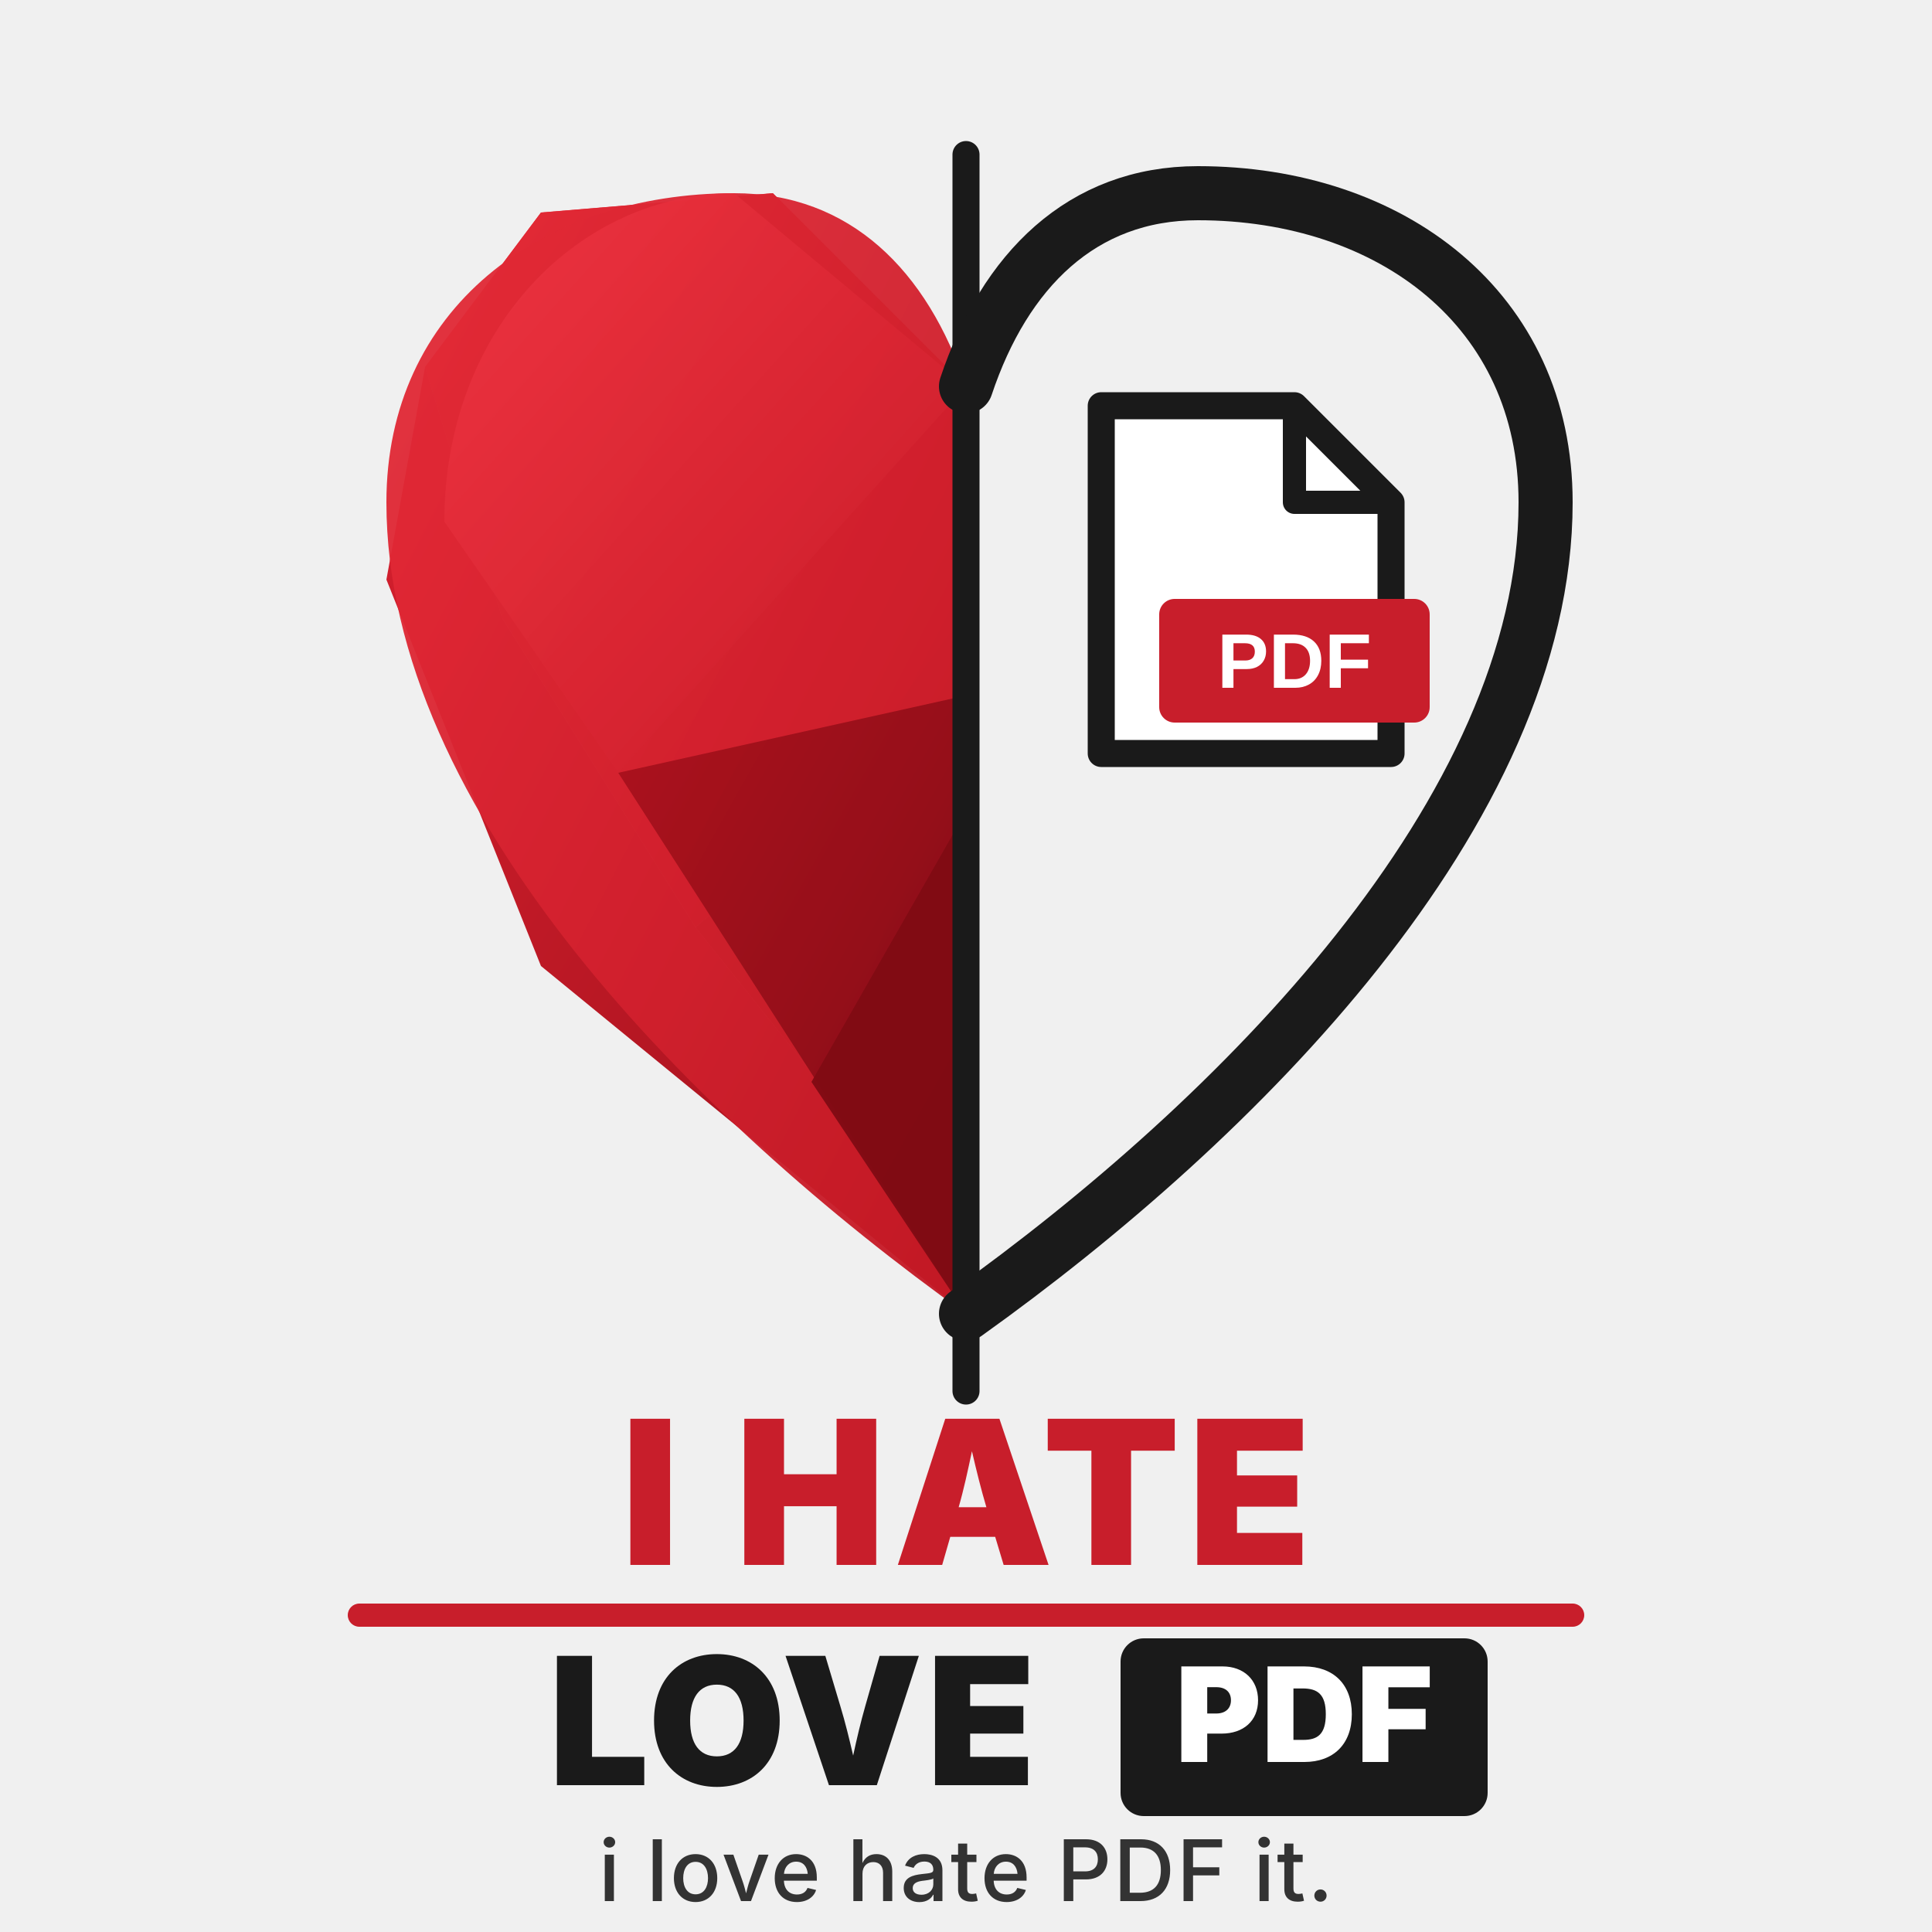
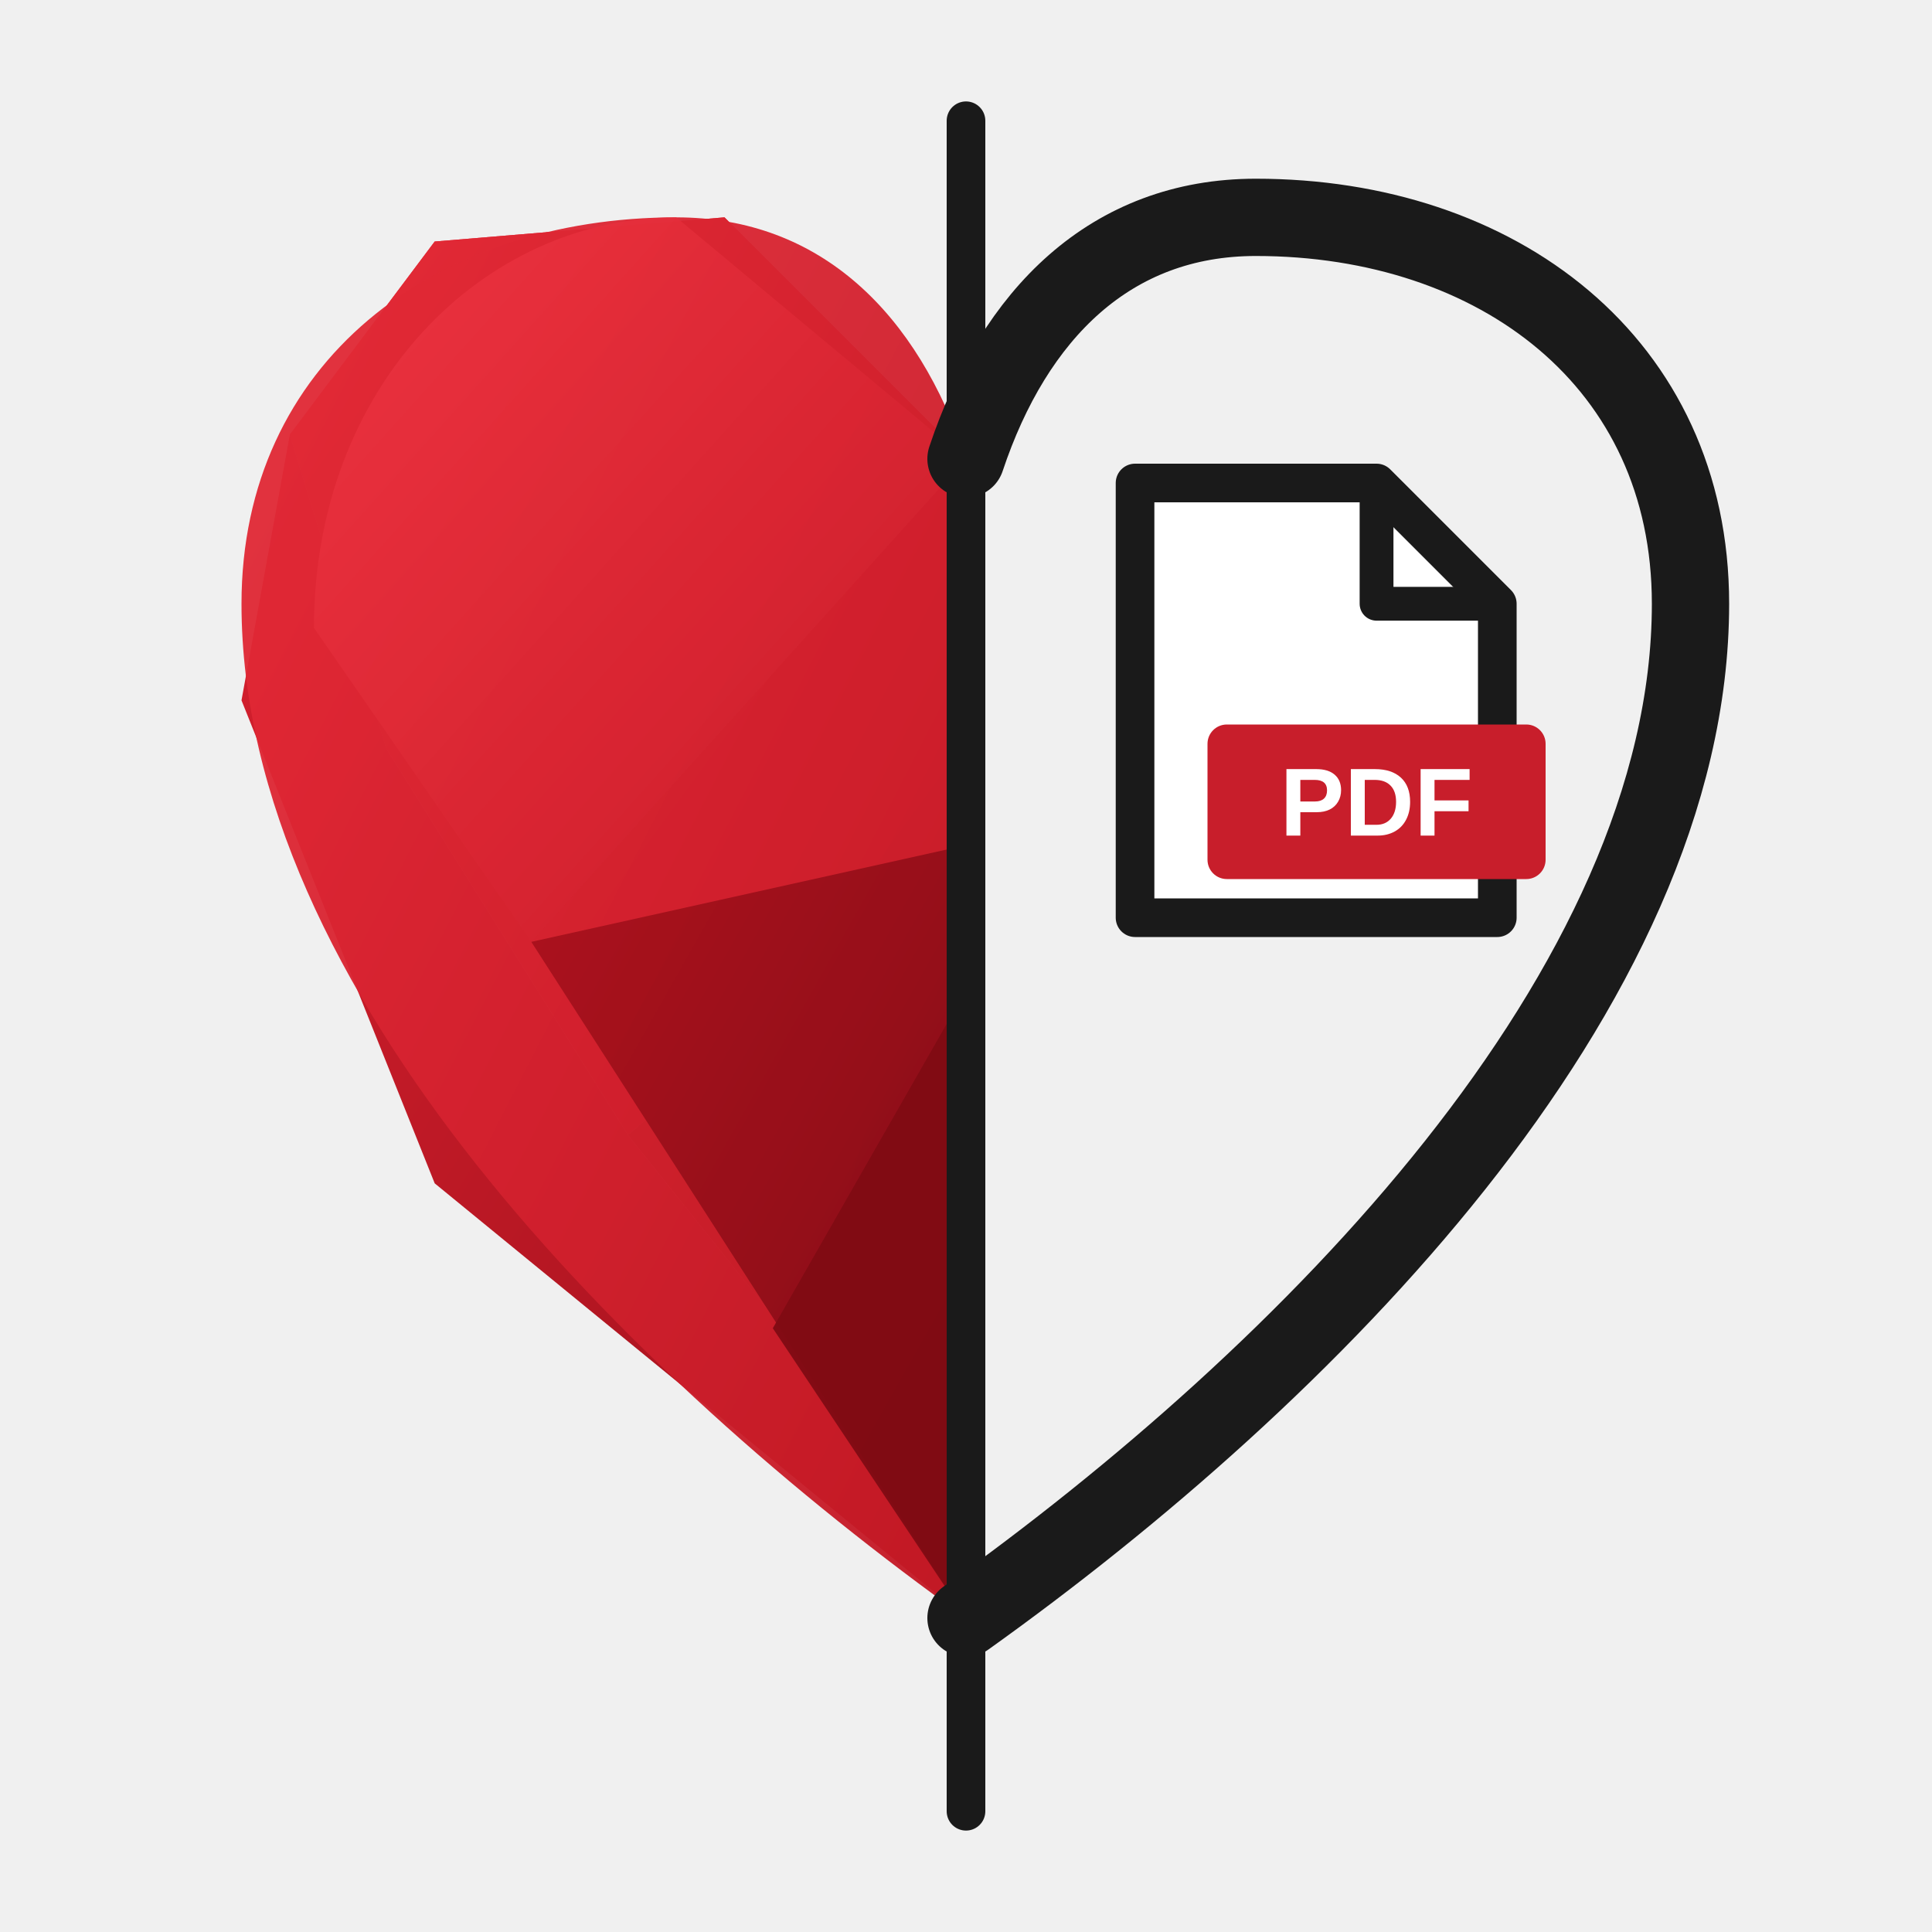
- <svg xmlns="http://www.w3.org/2000/svg" viewBox="0 0 500 500" width="100%" height="100%">
+ <svg xmlns="http://www.w3.org/2000/svg" viewBox="0 0 400 400" width="100%" height="100%">
  <defs>
    <linearGradient id="facet1" x1="0%" y1="0%" x2="100%" y2="100%">
      <stop offset="0%" stop-color="#E52B37" />
      <stop offset="100%" stop-color="#C21825" />
    </linearGradient>
    <linearGradient id="facet2" x1="0%" y1="0%" x2="100%" y2="100%">
      <stop offset="0%" stop-color="#A8101C" />
      <stop offset="100%" stop-color="#7A0A13" />
    </linearGradient>
    <linearGradient id="facet3" x1="0%" y1="0%" x2="100%" y2="100%">
      <stop offset="0%" stop-color="#D6202E" />
      <stop offset="100%" stop-color="#9E101B" />
    </linearGradient>
    <linearGradient id="facet4" x1="0%" y1="0%" x2="100%" y2="100%">
      <stop offset="0%" stop-color="#F03542" />
      <stop offset="100%" stop-color="#C81A27" />
    </linearGradient>
  </defs>
-   <g transform="translate(50, 20)">
+   <g transform="translate(0, 15)">
    <polygon points="200,80 150,30 90,35 60,75 80,140 200,80" fill="url(#facet4)" />
    <polygon points="60,75 90,35 150,30 200,80 200,160 130,220 80,140" fill="url(#facet1)" />
    <polygon points="200,80 200,160 130,220 170,270 200,320 200,160" fill="url(#facet2)" />
    <polygon points="130,220 80,140 60,75 50,130 90,230 200,320 170,270" fill="url(#facet3)" />
    <path d="M 200,320 C 130,270 50,190 50,110 C 50,60 90,30 140,30 C 170,30 190,50 200,80 Z" fill="url(#facet1)" opacity="0.95" />
    <path d="M 200,80 L 140,30 C 100,30 65,65 65,115 L 110,180 Z" fill="url(#facet4)" opacity="0.85" />
    <path d="M 200,320 L 110,180 L 200,160 Z" fill="url(#facet2)" opacity="0.9" />
    <path d="M 200,320 L 160,260 L 200,190 Z" fill="#800A13" opacity="0.95" />
-     <line x1="200" y1="20" x2="200" y2="340" stroke="#1A1A1A" stroke-width="7" stroke-linecap="round" />
-     <path d="M 200,80 C 210,50 230,30 260,30 C 310,30 350,60 350,110 C 350,190 270,270 200,320" fill="none" stroke="#1A1A1A" stroke-width="14" stroke-linecap="round" stroke-linejoin="round" />
+     <line x1="200" y1="10" x2="200" y2="360" stroke="#1A1A1A" stroke-width="8" stroke-linecap="round" />
+     <path d="M 200,80 C 210,50 230,30 260,30 C 310,30 350,60 350,110 C 350,190 270,270 200,320" fill="none" stroke="#1A1A1A" stroke-width="16" stroke-linecap="round" stroke-linejoin="round" />
    <g transform="translate(225, 75)">
-       <path d="M 10,10 L 60,10 L 85,35 L 85,100 L 10,100 Z" fill="#FFFFFF" stroke="#1A1A1A" stroke-width="7" stroke-linejoin="round" />
-       <path d="M 60,10 L 60,35 L 85,35" fill="none" stroke="#1A1A1A" stroke-width="6" stroke-linejoin="round" />
+       <path d="M 10,10 L 60,10 L 85,35 L 85,100 L 10,100 Z" fill="#FFFFFF" stroke="#1A1A1A" stroke-width="8" stroke-linejoin="round" />
+       <path d="M 60,10 L 60,35 L 85,35" fill="none" stroke="#1A1A1A" stroke-width="7" stroke-linejoin="round" />
      <rect x="25" y="60" width="70" height="32" rx="4" fill="#C81E2B" />
      <text x="60" y="83" font-family="'Helvetica Neue', Arial, sans-serif" font-weight="900" font-size="20" fill="#FFFFFF" text-anchor="middle">PDF</text>
    </g>
  </g>
-   <text x="250" y="405" font-family="'Inter', 'Arial Black', sans-serif" font-weight="900" font-size="52" fill="#C81E2B" text-anchor="middle" letter-spacing="2">
-     I HATE
-   </text>
-   <rect x="90" y="415" width="320" height="6" fill="#C81E2B" rx="3" />
-   <g transform="translate(250, 462)">
-     <text x="-45" y="0" font-family="'Inter', 'Arial Black', sans-serif" font-weight="900" font-size="46" fill="#1A1A1A" text-anchor="middle" letter-spacing="1">
-       LOVE
-     </text>
-     <rect x="40" y="-38" width="95" height="46" rx="6" fill="#1A1A1A" />
-     <text x="87.5" y="-6" font-family="'Inter', 'Arial Black', sans-serif" font-weight="900" font-size="34" fill="#FFFFFF" text-anchor="middle">
-       PDF
-     </text>
-   </g>
-   <text x="250" y="492" font-family="'Inter', system-ui, sans-serif" font-weight="500" font-size="22" fill="#333333" text-anchor="middle" letter-spacing="0.5">
-     i love hate PDF it.
-   </text>
</svg>
